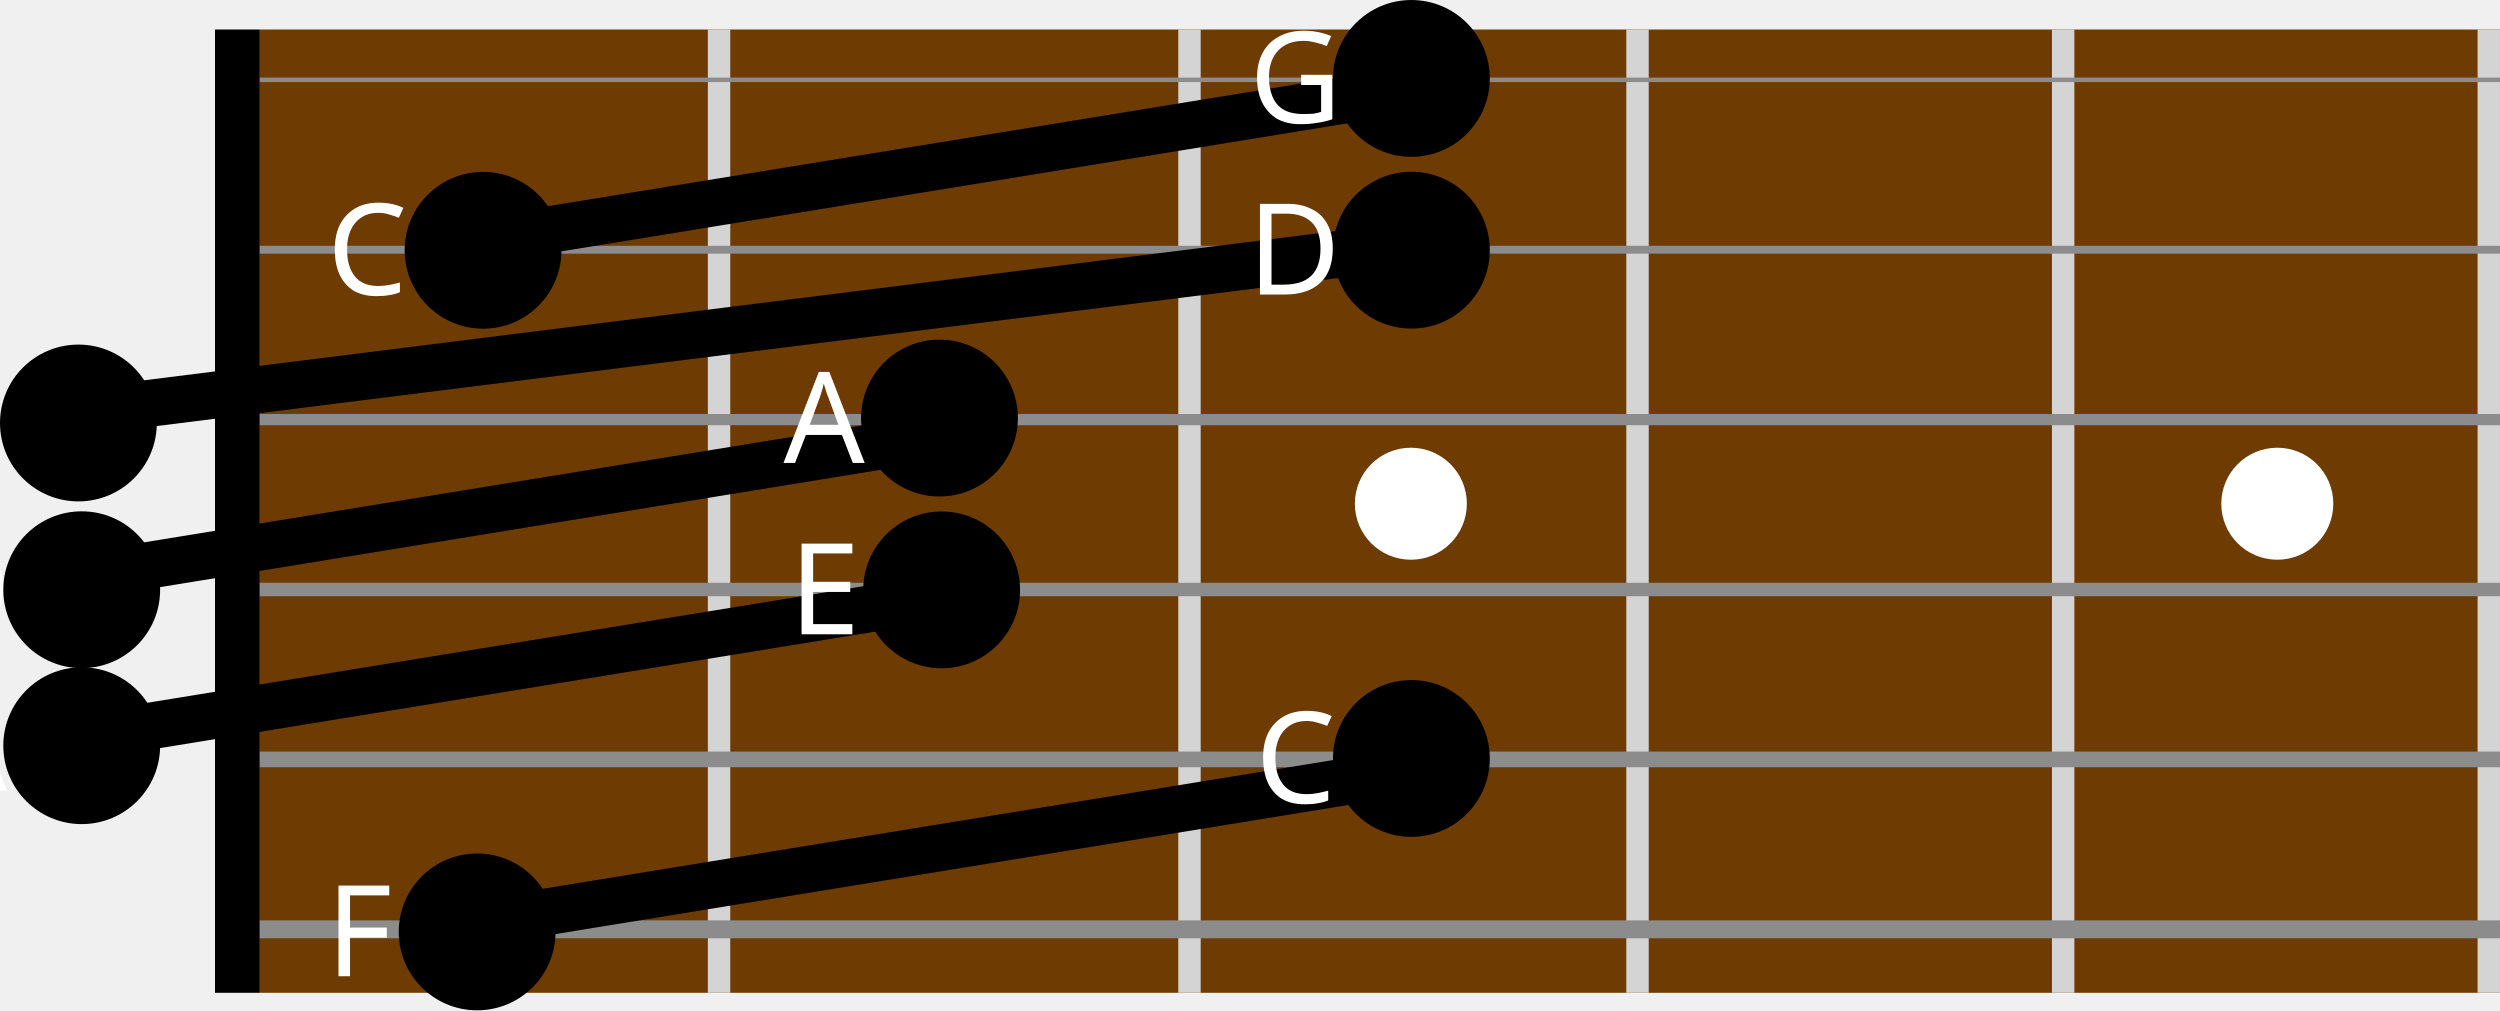
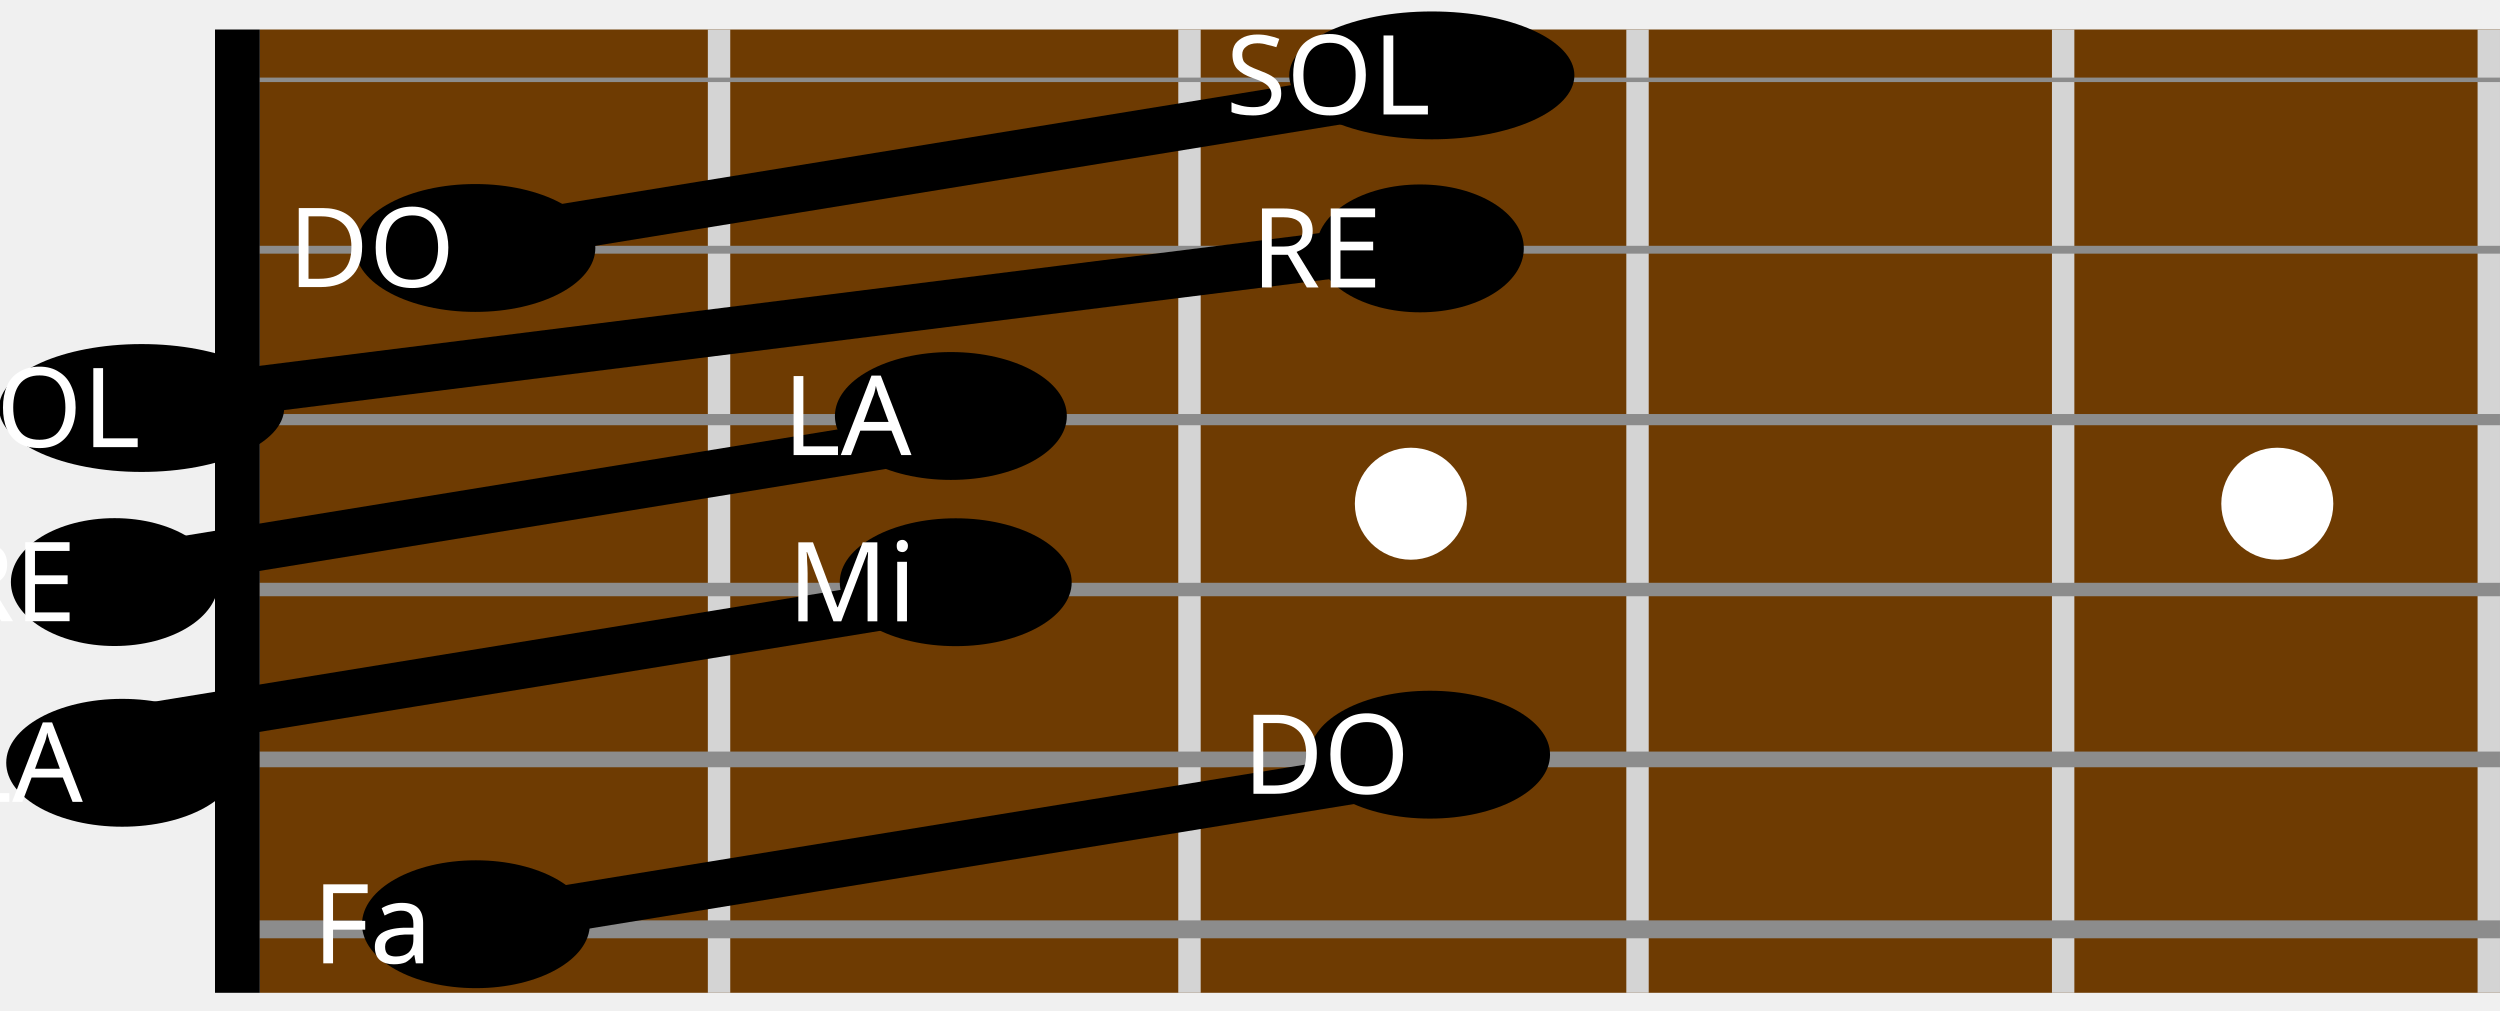
<svg xmlns="http://www.w3.org/2000/svg" width="111.598mm" height="45.1mm" viewBox="0 0 111.598 45.1" version="1.1" id="svg1">
  <defs id="defs1" />
  <g id="layer1" transform="translate(9.597526,1.317617)">
    <g id="g5">
      <rect style="fill:#6e3b02;fill-opacity:1;stroke:none;stroke-width:0.077;stroke-linecap:round;stroke-linejoin:round;stroke-miterlimit:7.1;paint-order:markers fill stroke" id="rect1" width="100" height="43" x="2" y="-5.5511151e-17" />
      <rect style="fill:#000000;fill-opacity:1;stroke:none;stroke-width:0.059;stroke-linecap:round;stroke-linejoin:round;stroke-miterlimit:7.1;paint-order:markers fill stroke" id="rect2" width="2" height="43" x="0" y="0" />
      <rect style="fill:#d4d4d4;fill-opacity:1;stroke:none;stroke-width:0.135;stroke-linecap:round;stroke-linejoin:round;stroke-miterlimit:7.1;paint-order:markers fill stroke" id="rect4" width="1" height="43" x="22" y="-5.0092308e-07" />
      <rect style="fill:#d4d4d4;fill-opacity:1;stroke:none;stroke-width:0.135;stroke-linecap:round;stroke-linejoin:round;stroke-miterlimit:7.1;paint-order:markers fill stroke" id="rect4-9" width="1" height="43" x="43" y="0" />
      <rect style="fill:#d4d4d4;fill-opacity:1;stroke:none;stroke-width:0.135;stroke-linecap:round;stroke-linejoin:round;stroke-miterlimit:7.1;paint-order:markers fill stroke" id="rect4-9-6" width="1" height="43" x="63" y="0" />
      <rect style="fill:#d4d4d4;fill-opacity:1;stroke:none;stroke-width:0.135;stroke-linecap:round;stroke-linejoin:round;stroke-miterlimit:7.1;paint-order:markers fill stroke" id="rect4-9-6-9" width="1" height="43" x="82" y="0" />
      <rect style="fill:#d4d4d4;fill-opacity:1;stroke:none;stroke-width:0.135;stroke-linecap:round;stroke-linejoin:round;stroke-miterlimit:7.1;paint-order:markers fill stroke" id="rect4-9-6-9-0" width="1" height="43" x="101" y="0" />
      <rect style="fill:#8c8c8c;fill-opacity:1;stroke:none;stroke-width:0.04;stroke-linecap:round;stroke-linejoin:round;stroke-miterlimit:7.1;paint-order:markers fill stroke" id="rect3" width="100" height="0.2" x="2" y="2.146" />
      <rect style="fill:#8c8c8c;fill-opacity:1;stroke:none;stroke-width:0.053;stroke-linecap:round;stroke-linejoin:round;stroke-miterlimit:7.1;paint-order:markers fill stroke" id="rect3-2" width="100" height="0.35" x="2" y="9.655" />
      <rect style="fill:#8c8c8c;fill-opacity:1;stroke:none;stroke-width:0.063;stroke-linecap:round;stroke-linejoin:round;stroke-miterlimit:7.1;paint-order:markers fill stroke" id="rect3-2-1" width="100" height="0.5" x="2" y="17.164" />
      <rect style="fill:#8c8c8c;fill-opacity:1;stroke:none;stroke-width:0.069;stroke-linecap:round;stroke-linejoin:round;stroke-miterlimit:7.1;paint-order:markers fill stroke" id="rect3-2-1-6" width="100" height="0.6" x="2" y="24.698" />
      <rect style="fill:#8c8c8c;fill-opacity:1;stroke:none;stroke-width:0.075;stroke-linecap:round;stroke-linejoin:round;stroke-miterlimit:7.1;paint-order:markers fill stroke" id="rect3-2-1-6-2" width="100" height="0.7" x="2" y="32.232" />
      <rect style="fill:#8c8c8c;fill-opacity:1;stroke:none;stroke-width:0.08;stroke-linecap:round;stroke-linejoin:round;stroke-miterlimit:7.1;paint-order:markers fill stroke" id="rect3-2-1-6-2-3" width="100" height="0.8" x="2" y="39.767" />
      <circle style="fill:#ffffff;fill-opacity:1;stroke:none;stroke-width:0.086;stroke-linecap:round;stroke-linejoin:round;stroke-miterlimit:7.1;paint-order:markers fill stroke" id="path4" cx="53.382" cy="21.168" r="2.5" />
      <circle style="fill:#ffffff;fill-opacity:1;stroke:none;stroke-width:0.086;stroke-linecap:round;stroke-linejoin:round;stroke-miterlimit:7.1;paint-order:markers fill stroke" id="path4-0" cx="92.059" cy="21.168" r="2.5" />
    </g>
  </g>
  <g id="layer2" transform="translate(9.597526,1.317617)">
    <rect style="fill:#000000;fill-opacity:1;stroke-width:0.144;stroke-linecap:round;stroke-linejoin:round;stroke-miterlimit:7.1;paint-order:markers fill stroke" id="rect5-1" width="37.507" height="2.238" x="-29.409" y="43.108" transform="matrix(-0.9869974,0.1607365,0.5057783,0.8626635,0,0)" />
    <rect style="fill:#000000;fill-opacity:1;stroke-width:0.144;stroke-linecap:round;stroke-linejoin:round;stroke-miterlimit:7.1;paint-order:markers fill stroke" id="rect5-1-3" width="37.507" height="2.238" x="-45.322" y="10.905" transform="matrix(-0.9869974,0.1607365,0.5057783,0.8626635,0,0)" />
    <rect style="fill:#000000;fill-opacity:1;stroke-width:0.192;stroke-linecap:round;stroke-linejoin:round;stroke-miterlimit:7.1;paint-order:markers fill stroke" id="rect5-1-3-0" width="58.259" height="2.569" x="-40.634" y="18.555" transform="matrix(-0.9922473,0.1242789,0.6748019,0.737999,0,0)" />
    <rect style="fill:#000000;fill-opacity:1;stroke-width:0.144;stroke-linecap:round;stroke-linejoin:round;stroke-miterlimit:7.1;paint-order:markers fill stroke" id="rect5-1-4" width="37.507" height="2.238" x="-17.479" y="31.281" transform="matrix(-0.9869974,0.1607365,0.5057783,0.8626635,0,0)" />
    <rect style="fill:#000000;fill-opacity:1;stroke-width:0.144;stroke-linecap:round;stroke-linejoin:round;stroke-miterlimit:7.1;paint-order:markers fill stroke" id="rect5-1-4-0" width="37.507" height="2.238" x="-19.207" y="23.678" transform="matrix(-0.9869974,0.1607365,0.5057783,0.8626635,0,0)" />
-     <g id="g10" transform="translate(-13.06531,-5.542909)">
-       <circle style="fill:#000000;fill-opacity:1;stroke:none;stroke-width:0.104;stroke-linecap:round;stroke-linejoin:round;stroke-miterlimit:7.1;paint-order:markers fill stroke" id="path5-8-5-07-3-2" cx="66.471" cy="38.082" r="3.5" />
-       <text xml:space="preserve" style="font-size:5.67px;font-family:'Intro Rust';-inkscape-font-specification:'Intro Rust';text-align:center;letter-spacing:0px;word-spacing:0px;text-anchor:middle;fill:#ffffff;fill-opacity:1;stroke:none;stroke-width:0.089;stroke-linecap:round;stroke-linejoin:round;stroke-miterlimit:7.1;paint-order:markers fill stroke" x="66.462" y="40.064" id="text5-6-1">
-         <tspan id="tspan5-09-6" style="fill:#ffffff;fill-opacity:1;stroke-width:0.089" x="66.462" y="40.064">C</tspan>
+     <g id="g3-6-2" transform="matrix(1.941007,0,0,1,5.440986,-43.6197)">
+       <ellipse style="fill:#000000;fill-opacity:1;stroke:none;stroke-width:0.107;stroke-linecap:round;stroke-linejoin:round;stroke-miterlimit:7.1;paint-order:markers fill stroke" id="path5-8-5-07-3-0-0-2-1-7-6" cy="45.667" cx="25.181" rx="3.279" ry="2.854" />
+       <text xml:space="preserve" style="font-size:3.545px;font-family:'Intro Rust';-inkscape-font-specification:'Intro Rust';text-align:center;letter-spacing:0px;word-spacing:0px;text-anchor:middle;fill:#ffffff;fill-opacity:1;stroke:none;stroke-width:0.064;stroke-linecap:round;stroke-linejoin:round;stroke-miterlimit:7.1;paint-order:markers fill stroke" x="34.988" y="34.03" id="text5-6-1-2-12-1-7-5-4-5-2" transform="scale(0.7177718,1.3932)">
+         <tspan style="font-size:3.545px;fill:#ffffff;fill-opacity:1;stroke-width:0.064" x="34.988" y="34.03" id="tspan6-4-4-5-2-8">SOL</tspan>
      </text>
    </g>
-     <g id="g10-4" transform="translate(-54.50417,-28.2272)">
-       <circle style="fill:#000000;fill-opacity:1;stroke:none;stroke-width:0.104;stroke-linecap:round;stroke-linejoin:round;stroke-miterlimit:7.1;paint-order:markers fill stroke" id="path5-8-5-07-3-2-5" cx="66.471" cy="38.082" r="3.5" />
-       <text xml:space="preserve" style="font-size:5.67px;font-family:'Intro Rust';-inkscape-font-specification:'Intro Rust';text-align:center;letter-spacing:0px;word-spacing:0px;text-anchor:middle;fill:#ffffff;fill-opacity:1;stroke:none;stroke-width:0.089;stroke-linecap:round;stroke-linejoin:round;stroke-miterlimit:7.1;paint-order:markers fill stroke" x="66.462" y="40.064" id="text5-6-1-1">
-         <tspan id="tspan5-09-6-8" style="fill:#ffffff;fill-opacity:1;stroke-width:0.089" x="66.462" y="40.064">C</tspan>
+     <g id="g3-6-2-7" transform="matrix(1.941007,0,0,1,-52.1529,-28.7717)">
+       <ellipse style="fill:#000000;fill-opacity:1;stroke:none;stroke-width:0.107;stroke-linecap:round;stroke-linejoin:round;stroke-miterlimit:7.1;paint-order:markers fill stroke" id="path5-8-5-07-3-0-0-2-1-7-6-5" cy="45.667" cx="25.181" rx="3.279" ry="2.854" />
+       <text xml:space="preserve" style="font-size:3.545px;font-family:'Intro Rust';-inkscape-font-specification:'Intro Rust';text-align:center;letter-spacing:0px;word-spacing:0px;text-anchor:middle;fill:#ffffff;fill-opacity:1;stroke:none;stroke-width:0.064;stroke-linecap:round;stroke-linejoin:round;stroke-miterlimit:7.1;paint-order:markers fill stroke" x="34.988" y="34.03" id="text5-6-1-2-12-1-7-5-4-5-2-4" transform="scale(0.7177718,1.3932)">
+         <tspan style="font-size:3.545px;fill:#ffffff;fill-opacity:1;stroke-width:0.064" x="34.988" y="34.03" id="tspan6-4-4-5-2-8-4">SOL</tspan>
      </text>
    </g>
-     <g id="g9-7" transform="translate(-54.76875,9.784053)">
-       <circle style="fill:#000000;fill-opacity:1;stroke:none;stroke-width:0.104;stroke-linecap:round;stroke-linejoin:round;stroke-miterlimit:7.1;paint-order:markers fill stroke" id="path5-8-5-07-3-94-7" cx="66.471" cy="30.498" r="3.5" />
-       <text xml:space="preserve" style="font-size:5.67px;font-family:'Intro Rust';-inkscape-font-specification:'Intro Rust';text-align:center;letter-spacing:0px;word-spacing:0px;text-anchor:middle;fill:#ffffff;fill-opacity:1;stroke:none;stroke-width:0.089;stroke-linecap:round;stroke-linejoin:round;stroke-miterlimit:7.1;paint-order:markers fill stroke" x="66.366" y="32.477" id="text5-6-1-2-12-1-2-0">
-         <tspan style="fill:#ffffff;fill-opacity:1;stroke-width:0.089" x="66.366" y="32.477" id="tspan6-8-4">F</tspan>
+     <g id="g3-0-0" transform="matrix(1.941007,0,0,1,-16.02765,-28.41556)">
+       <ellipse style="fill:#000000;fill-opacity:1;stroke:none;stroke-width:0.107;stroke-linecap:round;stroke-linejoin:round;stroke-miterlimit:7.1;paint-order:markers fill stroke" id="path5-8-5-07-3-0-0-2-1-0-7" cy="45.667" cx="25.181" rx="2.667" ry="2.854" />
+       <text xml:space="preserve" style="font-size:3.545px;font-family:'Intro Rust';-inkscape-font-specification:'Intro Rust';text-align:center;letter-spacing:0px;word-spacing:0px;text-anchor:middle;fill:#ffffff;fill-opacity:1;stroke:none;stroke-width:0.064;stroke-linecap:round;stroke-linejoin:round;stroke-miterlimit:7.1;paint-order:markers fill stroke" x="34.988" y="34.03" id="text5-6-1-2-12-1-7-5-4-9-0" transform="scale(0.7177718,1.3932)">
+         <tspan style="font-size:3.545px;fill:#ffffff;fill-opacity:1;stroke-width:0.064" x="34.988" y="34.03" id="tspan6-4-4-5-8-9">LA</tspan>
      </text>
    </g>
-     <g id="g12-7-3" transform="translate(-52.57687,9.05578)">
-       <circle style="fill:#000000;fill-opacity:1;stroke:none;stroke-width:0.104;stroke-linecap:round;stroke-linejoin:round;stroke-miterlimit:7.1;paint-order:markers fill stroke" id="path5-8-5-07-3-90-5-8" cx="46.627" cy="22.914" r="3.5" />
-       <text xml:space="preserve" style="font-size:5.67px;font-family:'Intro Rust';-inkscape-font-specification:'Intro Rust';text-align:center;letter-spacing:0px;word-spacing:0px;text-anchor:middle;fill:#ffffff;fill-opacity:1;stroke:none;stroke-width:0.089;stroke-linecap:round;stroke-linejoin:round;stroke-miterlimit:7.1;paint-order:markers fill stroke" x="46.638" y="24.916" id="text5-73-0-7">
-         <tspan id="tspan5-0-8-9" style="fill:#ffffff;fill-opacity:1;stroke-width:0.089" x="46.638" y="24.916">A</tspan>
+     <g id="g3-0-0-4" transform="matrix(1.941007,0,0,1,-53.01917,-12.9343)">
+       <ellipse style="fill:#000000;fill-opacity:1;stroke:none;stroke-width:0.107;stroke-linecap:round;stroke-linejoin:round;stroke-miterlimit:7.1;paint-order:markers fill stroke" id="path5-8-5-07-3-0-0-2-1-0-7-2" cy="45.667" cx="25.181" rx="2.667" ry="2.854" />
+       <text xml:space="preserve" style="font-size:3.545px;font-family:'Intro Rust';-inkscape-font-specification:'Intro Rust';text-align:center;letter-spacing:0px;word-spacing:0px;text-anchor:middle;fill:#ffffff;fill-opacity:1;stroke:none;stroke-width:0.064;stroke-linecap:round;stroke-linejoin:round;stroke-miterlimit:7.1;paint-order:markers fill stroke" x="34.988" y="34.03" id="text5-6-1-2-12-1-7-5-4-9-0-5" transform="scale(0.7177718,1.3932)">
+         <tspan style="font-size:3.545px;fill:#ffffff;fill-opacity:1;stroke-width:0.064" x="34.988" y="34.03" id="tspan6-4-4-5-8-9-2">LA</tspan>
      </text>
    </g>
-     <g id="g12-7-3-9" transform="translate(-14.2875,-5.569808)">
-       <circle style="fill:#000000;fill-opacity:1;stroke:none;stroke-width:0.104;stroke-linecap:round;stroke-linejoin:round;stroke-miterlimit:7.1;paint-order:markers fill stroke" id="path5-8-5-07-3-90-5-8-8" cx="46.627" cy="22.914" r="3.5" />
-       <text xml:space="preserve" style="font-size:5.67px;font-family:'Intro Rust';-inkscape-font-specification:'Intro Rust';text-align:center;letter-spacing:0px;word-spacing:0px;text-anchor:middle;fill:#ffffff;fill-opacity:1;stroke:none;stroke-width:0.089;stroke-linecap:round;stroke-linejoin:round;stroke-miterlimit:7.1;paint-order:markers fill stroke" x="46.638" y="24.916" id="text5-73-0-7-4">
-         <tspan id="tspan5-0-8-9-5" style="fill:#ffffff;fill-opacity:1;stroke-width:0.089" x="46.638" y="24.916">A</tspan>
+     <g id="g3-59-4-4" transform="matrix(1.941007,0,0,1,-15.81074,-20.9947)">
+       <ellipse style="fill:#000000;fill-opacity:1;stroke:none;stroke-width:0.107;stroke-linecap:round;stroke-linejoin:round;stroke-miterlimit:7.1;paint-order:markers fill stroke" id="path5-8-5-07-3-0-0-2-1-9-1-6" cy="45.667" cx="25.181" rx="2.667" ry="2.854" />
+       <text xml:space="preserve" style="font-size:3.545px;font-family:'Intro Rust';-inkscape-font-specification:'Intro Rust';text-align:center;letter-spacing:0px;word-spacing:0px;text-anchor:middle;fill:#ffffff;fill-opacity:1;stroke:none;stroke-width:0.064;stroke-linecap:round;stroke-linejoin:round;stroke-miterlimit:7.1;paint-order:markers fill stroke" x="34.988" y="34.03" id="text5-6-1-2-12-1-7-5-4-0-0-5" transform="scale(0.7177718,1.3932)">
+         <tspan style="font-size:3.545px;fill:#ffffff;fill-opacity:1;stroke-width:0.064" x="34.988" y="34.03" id="tspan6-4-4-5-65-6-7">Mi</tspan>
      </text>
    </g>
-     <g id="g8-0" transform="translate(-13.06531,-5.479999)">
-       <circle style="fill:#000000;fill-opacity:1;stroke:none;stroke-width:0.104;stroke-linecap:round;stroke-linejoin:round;stroke-miterlimit:7.1;paint-order:markers fill stroke" id="path5-8-5-07-3-31-3" cx="66.471" cy="15.33" r="3.5" />
-       <text xml:space="preserve" style="font-size:5.67px;font-family:'Intro Rust';-inkscape-font-specification:'Intro Rust';text-align:center;letter-spacing:0px;word-spacing:0px;text-anchor:middle;fill:#ffffff;fill-opacity:1;stroke:none;stroke-width:0.089;stroke-linecap:round;stroke-linejoin:round;stroke-miterlimit:7.1;paint-order:markers fill stroke" x="66.394" y="17.306" id="text5-6-1-2-1-9">
-         <tspan id="tspan5-09-6-6-2-8" style="fill:#ffffff;fill-opacity:1;stroke-width:0.089" x="66.394" y="17.306">D</tspan>
+     <g id="g2-1-4" transform="matrix(1.941007,0,0,1,-37.22924,-5.727879)">
+       <ellipse style="fill:#000000;fill-opacity:1;stroke:none;stroke-width:0.107;stroke-linecap:round;stroke-linejoin:round;stroke-miterlimit:7.1;paint-order:markers fill stroke" id="path5-8-5-07-3-0-0-2-0" cy="45.667" cx="25.181" rx="2.62" ry="2.854" />
+       <text xml:space="preserve" style="font-size:3.545px;font-family:'Intro Rust';-inkscape-font-specification:'Intro Rust';text-align:center;letter-spacing:0px;word-spacing:0px;text-anchor:middle;fill:#ffffff;fill-opacity:1;stroke:none;stroke-width:0.064;stroke-linecap:round;stroke-linejoin:round;stroke-miterlimit:7.1;paint-order:markers fill stroke" x="34.988" y="34.03" id="text5-6-1-2-12-1-7-5-8" transform="scale(0.7177718,1.3932)">
+         <tspan style="font-size:3.545px;fill:#ffffff;fill-opacity:1;stroke-width:0.064" x="34.988" y="34.03" id="tspan6-4-4-9">Fa</tspan>
      </text>
    </g>
-     <g id="g8-0-5" transform="translate(-72.42062,9.677397)">
-       <circle style="fill:#000000;fill-opacity:1;stroke:none;stroke-width:0.104;stroke-linecap:round;stroke-linejoin:round;stroke-miterlimit:7.1;paint-order:markers fill stroke" id="path5-8-5-07-3-31-3-8" cx="66.471" cy="15.33" r="3.5" />
-       <text xml:space="preserve" style="font-size:5.67px;font-family:'Intro Rust';-inkscape-font-specification:'Intro Rust';text-align:center;letter-spacing:0px;word-spacing:0px;text-anchor:middle;fill:#ffffff;fill-opacity:1;stroke:none;stroke-width:0.089;stroke-linecap:round;stroke-linejoin:round;stroke-miterlimit:7.1;paint-order:markers fill stroke" x="66.394" y="17.306" id="text5-6-1-2-1-9-3">
-         <tspan id="tspan5-09-6-6-2-8-2" style="fill:#ffffff;fill-opacity:1;stroke-width:0.089" x="66.394" y="17.306">D</tspan>
+     <g id="g3-5-4" transform="matrix(1.941007,0,0,1,5.359281,-13.29671)">
+       <ellipse style="fill:#000000;fill-opacity:1;stroke:none;stroke-width:0.107;stroke-linecap:round;stroke-linejoin:round;stroke-miterlimit:7.1;paint-order:markers fill stroke" id="path5-8-5-07-3-0-0-2-1-3-0" cy="45.667" cx="25.181" rx="2.761" ry="2.854" />
+       <text xml:space="preserve" style="font-size:3.545px;font-family:'Intro Rust';-inkscape-font-specification:'Intro Rust';text-align:center;letter-spacing:0px;word-spacing:0px;text-anchor:middle;fill:#ffffff;fill-opacity:1;stroke:none;stroke-width:0.064;stroke-linecap:round;stroke-linejoin:round;stroke-miterlimit:7.1;paint-order:markers fill stroke" x="34.988" y="34.03" id="text5-6-1-2-12-1-7-5-4-8-5" transform="scale(0.7177718,1.3932)">
+         <tspan style="font-size:3.545px;fill:#ffffff;fill-opacity:1;stroke-width:0.064" x="34.988" y="34.03" id="tspan6-4-4-5-23-0">DO</tspan>
      </text>
    </g>
-     <g id="g25-5" transform="translate(-72.66356,9.683664)">
-       <circle style="fill:#000000;fill-opacity:1;stroke:none;stroke-width:0.104;stroke-linecap:round;stroke-linejoin:round;stroke-miterlimit:7.1;paint-order:markers fill stroke" id="path5-8-5-07-3-04-0" cx="105.1" cy="15.33" r="3.5" />
-       <text xml:space="preserve" style="font-size:5.67px;font-family:'Intro Rust';-inkscape-font-specification:'Intro Rust';text-align:center;letter-spacing:0px;word-spacing:0px;text-anchor:middle;fill:#ffffff;fill-opacity:1;stroke:none;stroke-width:0.089;stroke-linecap:round;stroke-linejoin:round;stroke-miterlimit:7.1;paint-order:markers fill stroke" x="105.038" y="17.311" id="text5-6-1-2-12-20-2">
-         <tspan id="tspan5-09-6-6-1-7-1" style="fill:#ffffff;fill-opacity:1;stroke-width:0.089" x="105.038" y="17.311">E</tspan>
+     <g id="g3-5-4-9" transform="matrix(1.941007,0,0,1,-37.25744,-35.91545)">
+       <ellipse style="fill:#000000;fill-opacity:1;stroke:none;stroke-width:0.107;stroke-linecap:round;stroke-linejoin:round;stroke-miterlimit:7.1;paint-order:markers fill stroke" id="path5-8-5-07-3-0-0-2-1-3-0-3" cy="45.667" cx="25.181" rx="2.761" ry="2.854" />
+       <text xml:space="preserve" style="font-size:3.545px;font-family:'Intro Rust';-inkscape-font-specification:'Intro Rust';text-align:center;letter-spacing:0px;word-spacing:0px;text-anchor:middle;fill:#ffffff;fill-opacity:1;stroke:none;stroke-width:0.064;stroke-linecap:round;stroke-linejoin:round;stroke-miterlimit:7.1;paint-order:markers fill stroke" x="34.988" y="34.03" id="text5-6-1-2-12-1-7-5-4-8-5-3" transform="scale(0.7177718,1.3932)">
+         <tspan style="font-size:3.545px;fill:#ffffff;fill-opacity:1;stroke-width:0.064" x="34.988" y="34.03" id="tspan6-4-4-5-23-0-9">DO</tspan>
      </text>
    </g>
-     <g id="g7" transform="translate(-13.06531,-5.563451)">
-       <circle style="fill:#000000;fill-opacity:1;stroke:none;stroke-width:0.104;stroke-linecap:round;stroke-linejoin:round;stroke-miterlimit:7.1;paint-order:markers fill stroke" id="path5-8-5-07-3-8" cx="66.471" cy="7.746" r="3.5" />
-       <text xml:space="preserve" style="font-size:5.67px;font-family:'Intro Rust';-inkscape-font-specification:'Intro Rust';text-align:center;letter-spacing:0px;word-spacing:0px;text-anchor:middle;fill:#ffffff;fill-opacity:1;stroke:none;stroke-width:0.089;stroke-linecap:round;stroke-linejoin:round;stroke-miterlimit:7.1;paint-order:markers fill stroke" x="66.462" y="9.727" id="text5-6-1-2-12-1-6-7">
-         <tspan style="fill:#ffffff;fill-opacity:1;stroke-width:0.089" x="66.462" y="9.727" id="tspan6-2-2">G</tspan>
+     <g id="g3-2-2" transform="matrix(1.941007,0,0,1,-53.35897,-21.00096)">
+       <ellipse style="fill:#000000;fill-opacity:1;stroke:none;stroke-width:0.107;stroke-linecap:round;stroke-linejoin:round;stroke-miterlimit:7.1;paint-order:markers fill stroke" id="path5-8-5-07-3-0-0-2-1-1-8" cy="45.667" cx="25.181" rx="2.385" ry="2.854" />
+       <text xml:space="preserve" style="font-size:3.545px;font-family:'Intro Rust';-inkscape-font-specification:'Intro Rust';text-align:center;letter-spacing:0px;word-spacing:0px;text-anchor:middle;fill:#ffffff;fill-opacity:1;stroke:none;stroke-width:0.064;stroke-linecap:round;stroke-linejoin:round;stroke-miterlimit:7.1;paint-order:markers fill stroke" x="34.988" y="34.03" id="text5-6-1-2-12-1-7-5-4-51-9" transform="scale(0.7177718,1.3932)">
+         <tspan style="font-size:3.545px;fill:#ffffff;fill-opacity:1;stroke-width:0.064" x="34.988" y="34.03" id="tspan6-4-4-5-6-1">RE</tspan>
      </text>
    </g>
-     <g id="g7-2-2" transform="translate(-72.56836,9.818644)">
-       <circle style="fill:#000000;fill-opacity:1;stroke:none;stroke-width:0.104;stroke-linecap:round;stroke-linejoin:round;stroke-miterlimit:7.1;paint-order:markers fill stroke" id="path5-8-5-07-3-8-1-1" cx="66.471" cy="7.746" r="3.5" />
-       <text xml:space="preserve" style="font-size:5.67px;font-family:'Intro Rust';-inkscape-font-specification:'Intro Rust';text-align:center;letter-spacing:0px;word-spacing:0px;text-anchor:middle;fill:#ffffff;fill-opacity:1;stroke:none;stroke-width:0.089;stroke-linecap:round;stroke-linejoin:round;stroke-miterlimit:7.1;paint-order:markers fill stroke" x="66.462" y="9.727" id="text5-6-1-2-12-1-6-7-2-7">
-         <tspan style="fill:#ffffff;fill-opacity:1;stroke-width:0.089" x="66.462" y="9.727" id="tspan6-2-2-5-0">G</tspan>
+     <g id="g3-2-2-0" transform="matrix(1.941007,0,0,1,4.918306,-35.89665)">
+       <ellipse style="fill:#000000;fill-opacity:1;stroke:none;stroke-width:0.107;stroke-linecap:round;stroke-linejoin:round;stroke-miterlimit:7.1;paint-order:markers fill stroke" id="path5-8-5-07-3-0-0-2-1-1-8-7" cy="45.667" cx="25.181" rx="2.385" ry="2.854" />
+       <text xml:space="preserve" style="font-size:3.545px;font-family:'Intro Rust';-inkscape-font-specification:'Intro Rust';text-align:center;letter-spacing:0px;word-spacing:0px;text-anchor:middle;fill:#ffffff;fill-opacity:1;stroke:none;stroke-width:0.064;stroke-linecap:round;stroke-linejoin:round;stroke-miterlimit:7.1;paint-order:markers fill stroke" x="34.988" y="34.03" id="text5-6-1-2-12-1-7-5-4-51-9-7" transform="scale(0.7177718,1.3932)">
+         <tspan style="font-size:3.545px;fill:#ffffff;fill-opacity:1;stroke-width:0.064" x="34.988" y="34.03" id="tspan6-4-4-5-6-1-3">RE</tspan>
      </text>
    </g>
  </g>
</svg>
